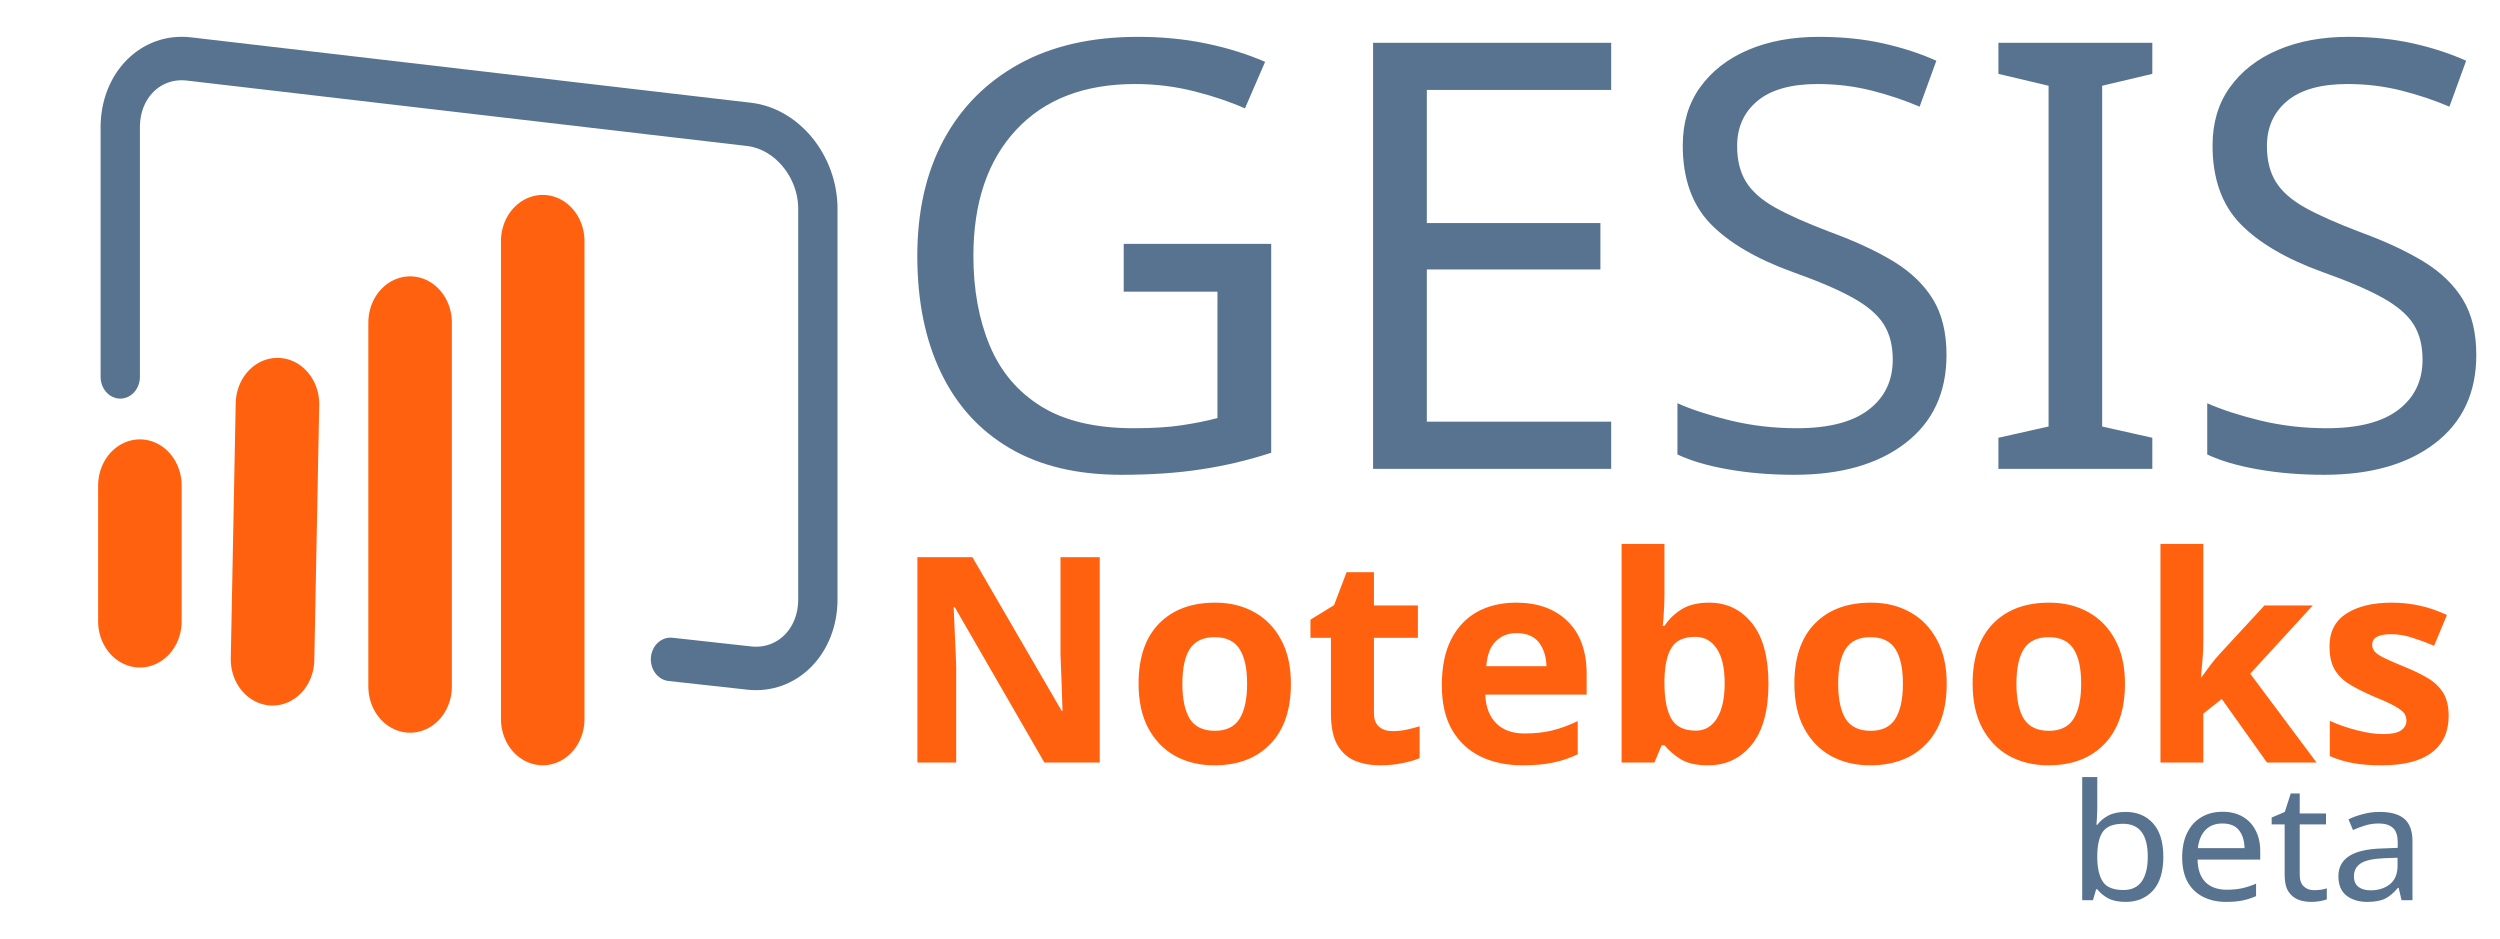
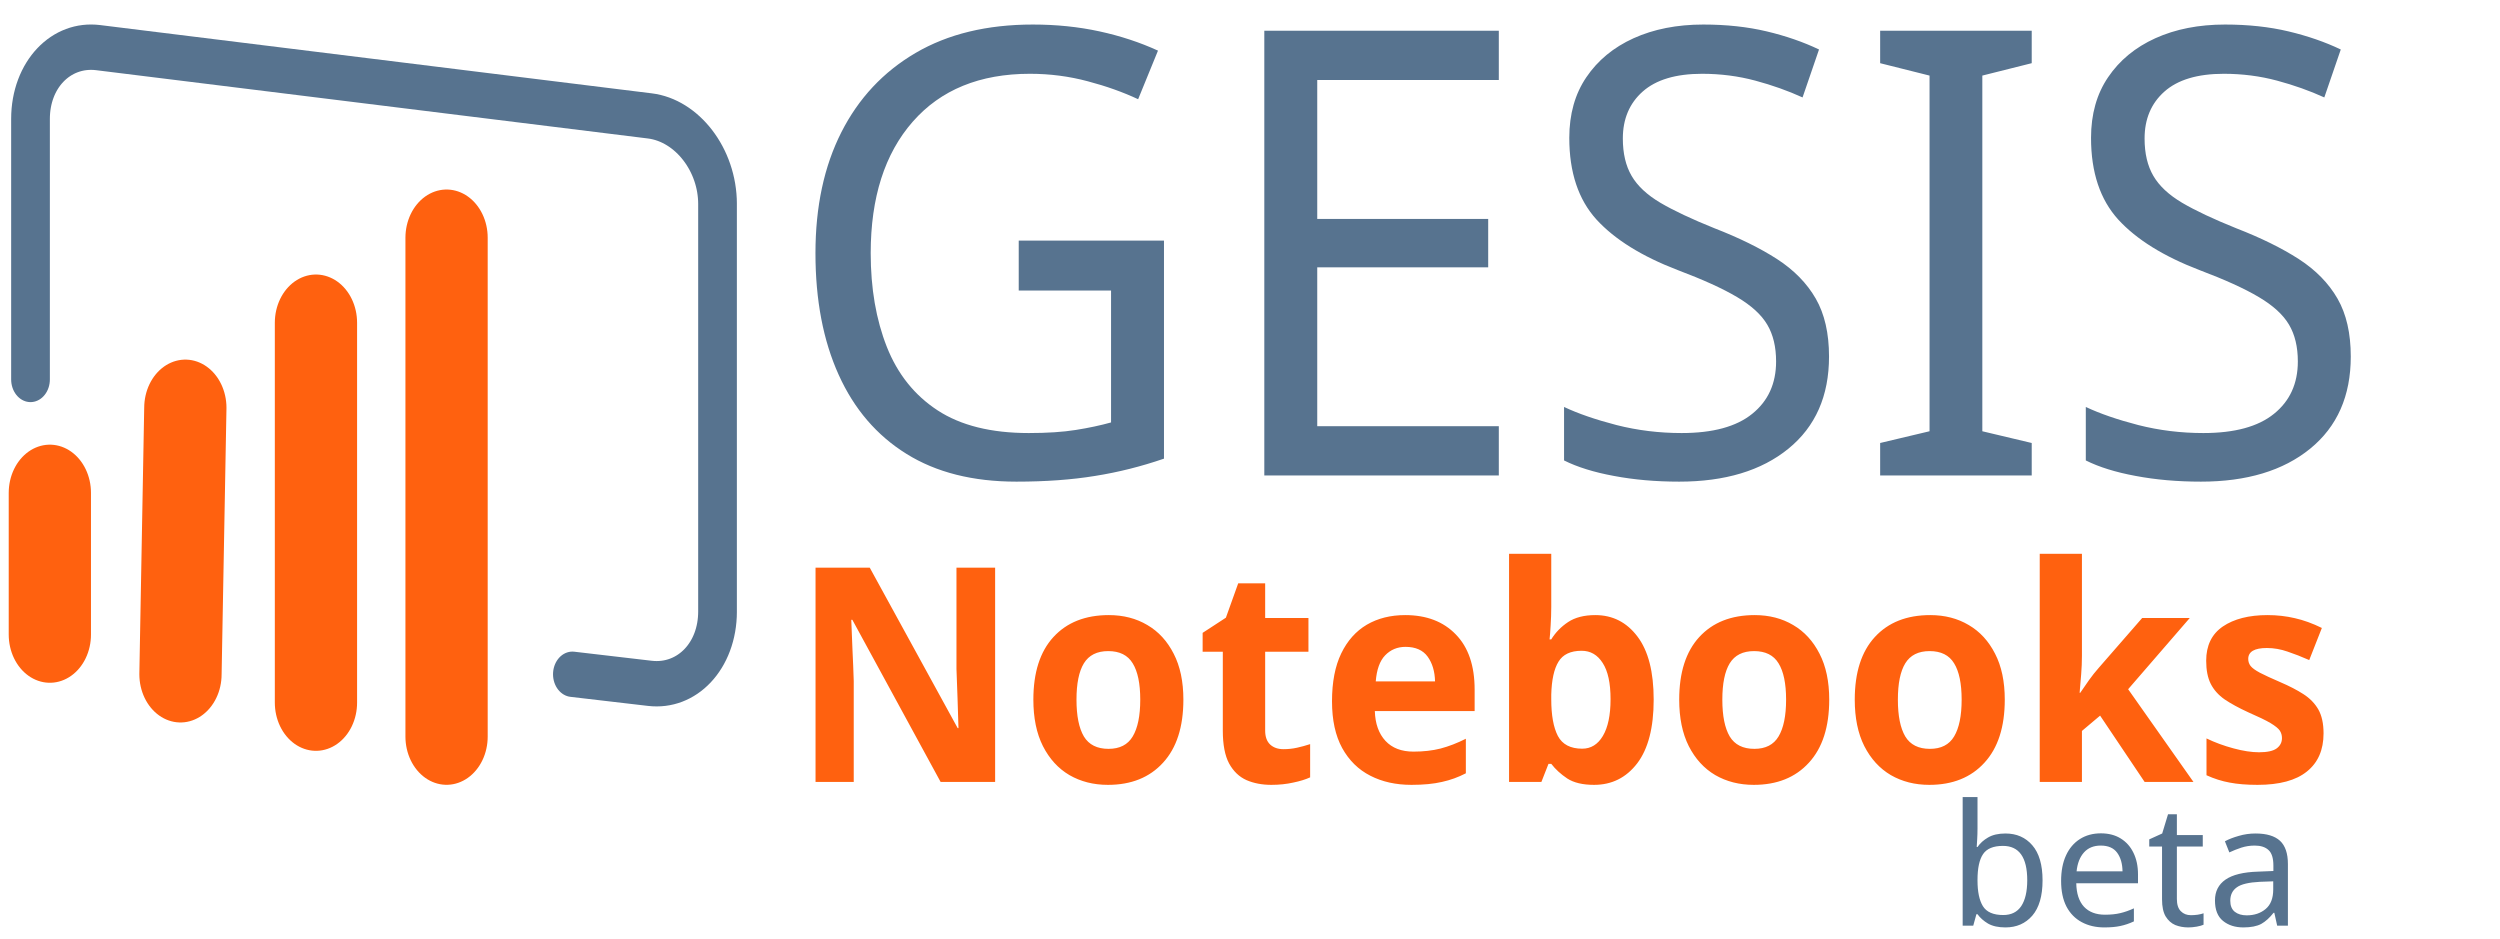
<svg xmlns="http://www.w3.org/2000/svg" width="23.038pt" height="8.65pt" viewBox="0 0 23.038 8.65" version="1.1" id="svg3775">
  <defs id="defs3756">
    <clipPath id="clip1">
      <path d="M 0,0 H 42.66 V 38.41 H 0 Z m 0,0" id="path3747" />
    </clipPath>
    <clipPath id="clip2">
      <path d="M 0,0 H 42.66 V 38.41 H 0 Z m 0,0" id="path3750" />
    </clipPath>
    <clipPath id="clip3">
      <path d="m 23,8 h 6 v 30.41 h -6 z m 0,0" id="path3753" />
    </clipPath>
    <clipPath id="clip1-8-6">
      <path d="M 0,0 H 42.66 V 38.41 H 0 Z m 0,0" id="path3747-2-8" />
    </clipPath>
    <clipPath id="clip2-5-2">
      <path d="M 0,0 H 42.66 V 38.41 H 0 Z m 0,0" id="path3750-6-7" />
    </clipPath>
    <clipPath id="clip3-6-8">
      <path d="m 23,8 h 6 v 30.41 h -6 z m 0,0" id="path3753-9-1" />
    </clipPath>
  </defs>
  <text xml:space="preserve" style="font-style:normal;font-variant:normal;font-weight:normal;font-stretch:normal;font-size:30px;line-height:1.25;font-family:'Droid Sans';-inkscape-font-specification:'Droid Sans';letter-spacing:0px;word-spacing:0px;fill:#000000;fill-opacity:1;stroke:none;stroke-width:0.75" x="42.093" y="-4.284" id="text3783">
    <tspan id="tspan3781" x="42.093" y="22.298" style="font-style:normal;font-variant:normal;font-weight:normal;font-stretch:normal;font-family:'Droid Sans';-inkscape-font-specification:'Droid Sans';stroke-width:0.75" />
  </text>
  <text xml:space="preserve" style="font-style:normal;font-weight:normal;font-size:30px;line-height:1.25;font-family:sans-serif;letter-spacing:0px;word-spacing:0px;fill:#000000;fill-opacity:1;stroke:none;stroke-width:0.75" x="27.655" y="47.19" id="text3791">
    <tspan id="tspan3789" x="27.655" y="74.56" style="stroke-width:0.75" />
  </text>
-   <g id="g4632" transform="matrix(0.09215,0,0,0.09215,36.07296,-2.6752)">
+   <g id="g4632" transform="matrix(0.09075059,0,0,0.09617863,34.71499,-2.920354)">
    <g transform="matrix(1.733252,0,0,1.916286,-381.6472,31.95537)" id="g5408">
      <g id="g5406">
        <g clip-path="url(#clip1-8-6)" id="g5392" style="clip-rule:nonzero">
          <path transform="matrix(1,0,0,-1,1.276,29.48)" style="fill:none;stroke:#57738f;stroke-width:2.268;stroke-linecap:round;stroke-linejoin:miter;stroke-miterlimit:10;stroke-opacity:1" d="M 31.747,-3.403 36.286,-3.856 c 2.191,-0.219 3.965,1.387 3.965,3.59 v 20.375 c 0,2.203 -1.773,4.172 -3.965,4.406 L 3.966,27.929 C 1.775,28.16 0.001,26.562 0.001,24.363 V 11.339" id="path5390" />
        </g>
        <path style="fill:none;stroke:#ff610f;stroke-width:4.819;stroke-linecap:round;stroke-linejoin:miter;stroke-miterlimit:10;stroke-opacity:1" d="M 1.134,-1.418 V 5.668" transform="matrix(1,0,0,-1,1.276,29.48)" id="path5394" />
        <g clip-path="url(#clip2-5-2)" id="g5398" style="clip-rule:nonzero">
          <path style="fill:none;stroke:#ff610f;stroke-width:4.819;stroke-linecap:round;stroke-linejoin:miter;stroke-miterlimit:10;stroke-opacity:1" d="M 8.787,-3.403 9.072,9.921" transform="matrix(1,0,0,-1,1.276,29.48)" id="path5396" />
        </g>
        <path style="fill:none;stroke:#ff610f;stroke-width:4.819;stroke-linecap:round;stroke-linejoin:miter;stroke-miterlimit:10;stroke-opacity:1" d="M 16.724,-4.821 V 14.175" transform="matrix(1,0,0,-1,1.276,29.48)" id="path5400" />
        <g clip-path="url(#clip3-6-8)" id="g5404" style="clip-rule:nonzero">
          <path style="fill:none;stroke:#ff610f;stroke-width:4.819;stroke-linecap:round;stroke-linejoin:miter;stroke-miterlimit:10;stroke-opacity:1" d="M 24.376,-6.52 V 18.425" transform="matrix(1,0,0,-1,1.276,29.48)" id="path5402" />
        </g>
      </g>
    </g>
    <text xml:space="preserve" style="font-style:normal;font-variant:normal;font-weight:normal;font-stretch:normal;font-size:59.664px;line-height:1.25;font-family:'Droid Sans';-inkscape-font-specification:'Droid Sans';letter-spacing:0px;word-spacing:0px;fill:#57738f;fill-opacity:1;stroke:none;stroke-width:2.486" x="-303.367" y="75.919" id="text5412">
      <tspan id="tspan5410" x="-303.367" y="75.919" style="font-style:normal;font-variant:normal;font-weight:normal;font-stretch:normal;font-family:'Droid Sans';-inkscape-font-specification:'Droid Sans';fill:#57738f;fill-opacity:1;stroke-width:2.486">GESIS</tspan>
    </text>
    <text transform="scale(1.000951,0.9990502)" xml:space="preserve" style="font-style:normal;font-variant:normal;font-weight:normal;font-stretch:normal;font-size:28.774px;line-height:1.25;font-family:'Droid Sans';-inkscape-font-specification:'Droid Sans';letter-spacing:0px;word-spacing:0px;fill:#ff610f;fill-opacity:1;stroke:none;stroke-width:1.199" x="-302.026" y="105.38" id="text5416">
      <tspan id="tspan5414" x="-302.026" y="105.38" style="font-style:normal;font-variant:normal;font-weight:bold;font-stretch:normal;font-family:'Droid Sans';-inkscape-font-specification:'Droid Sans Bold';fill:#ff610f;fill-opacity:1;stroke-width:1.199">Notebooks</tspan>
    </text>
    <text transform="scale(1.026074,0.974589)" id="text5420" y="122.159" x="-179.983" style="font-style:normal;font-variant:normal;font-weight:normal;font-stretch:normal;font-size:16.63px;line-height:1.25;font-family:'Droid Sans';-inkscape-font-specification:'Droid Sans';letter-spacing:0px;word-spacing:0px;fill:#57738f;fill-opacity:1;stroke:none;stroke-width:0.693" xml:space="preserve">
      <tspan style="fill:#57738f;fill-opacity:1;stroke-width:0.693" y="122.159" x="-179.983" id="tspan5418">beta</tspan>
    </text>
  </g>
</svg>
